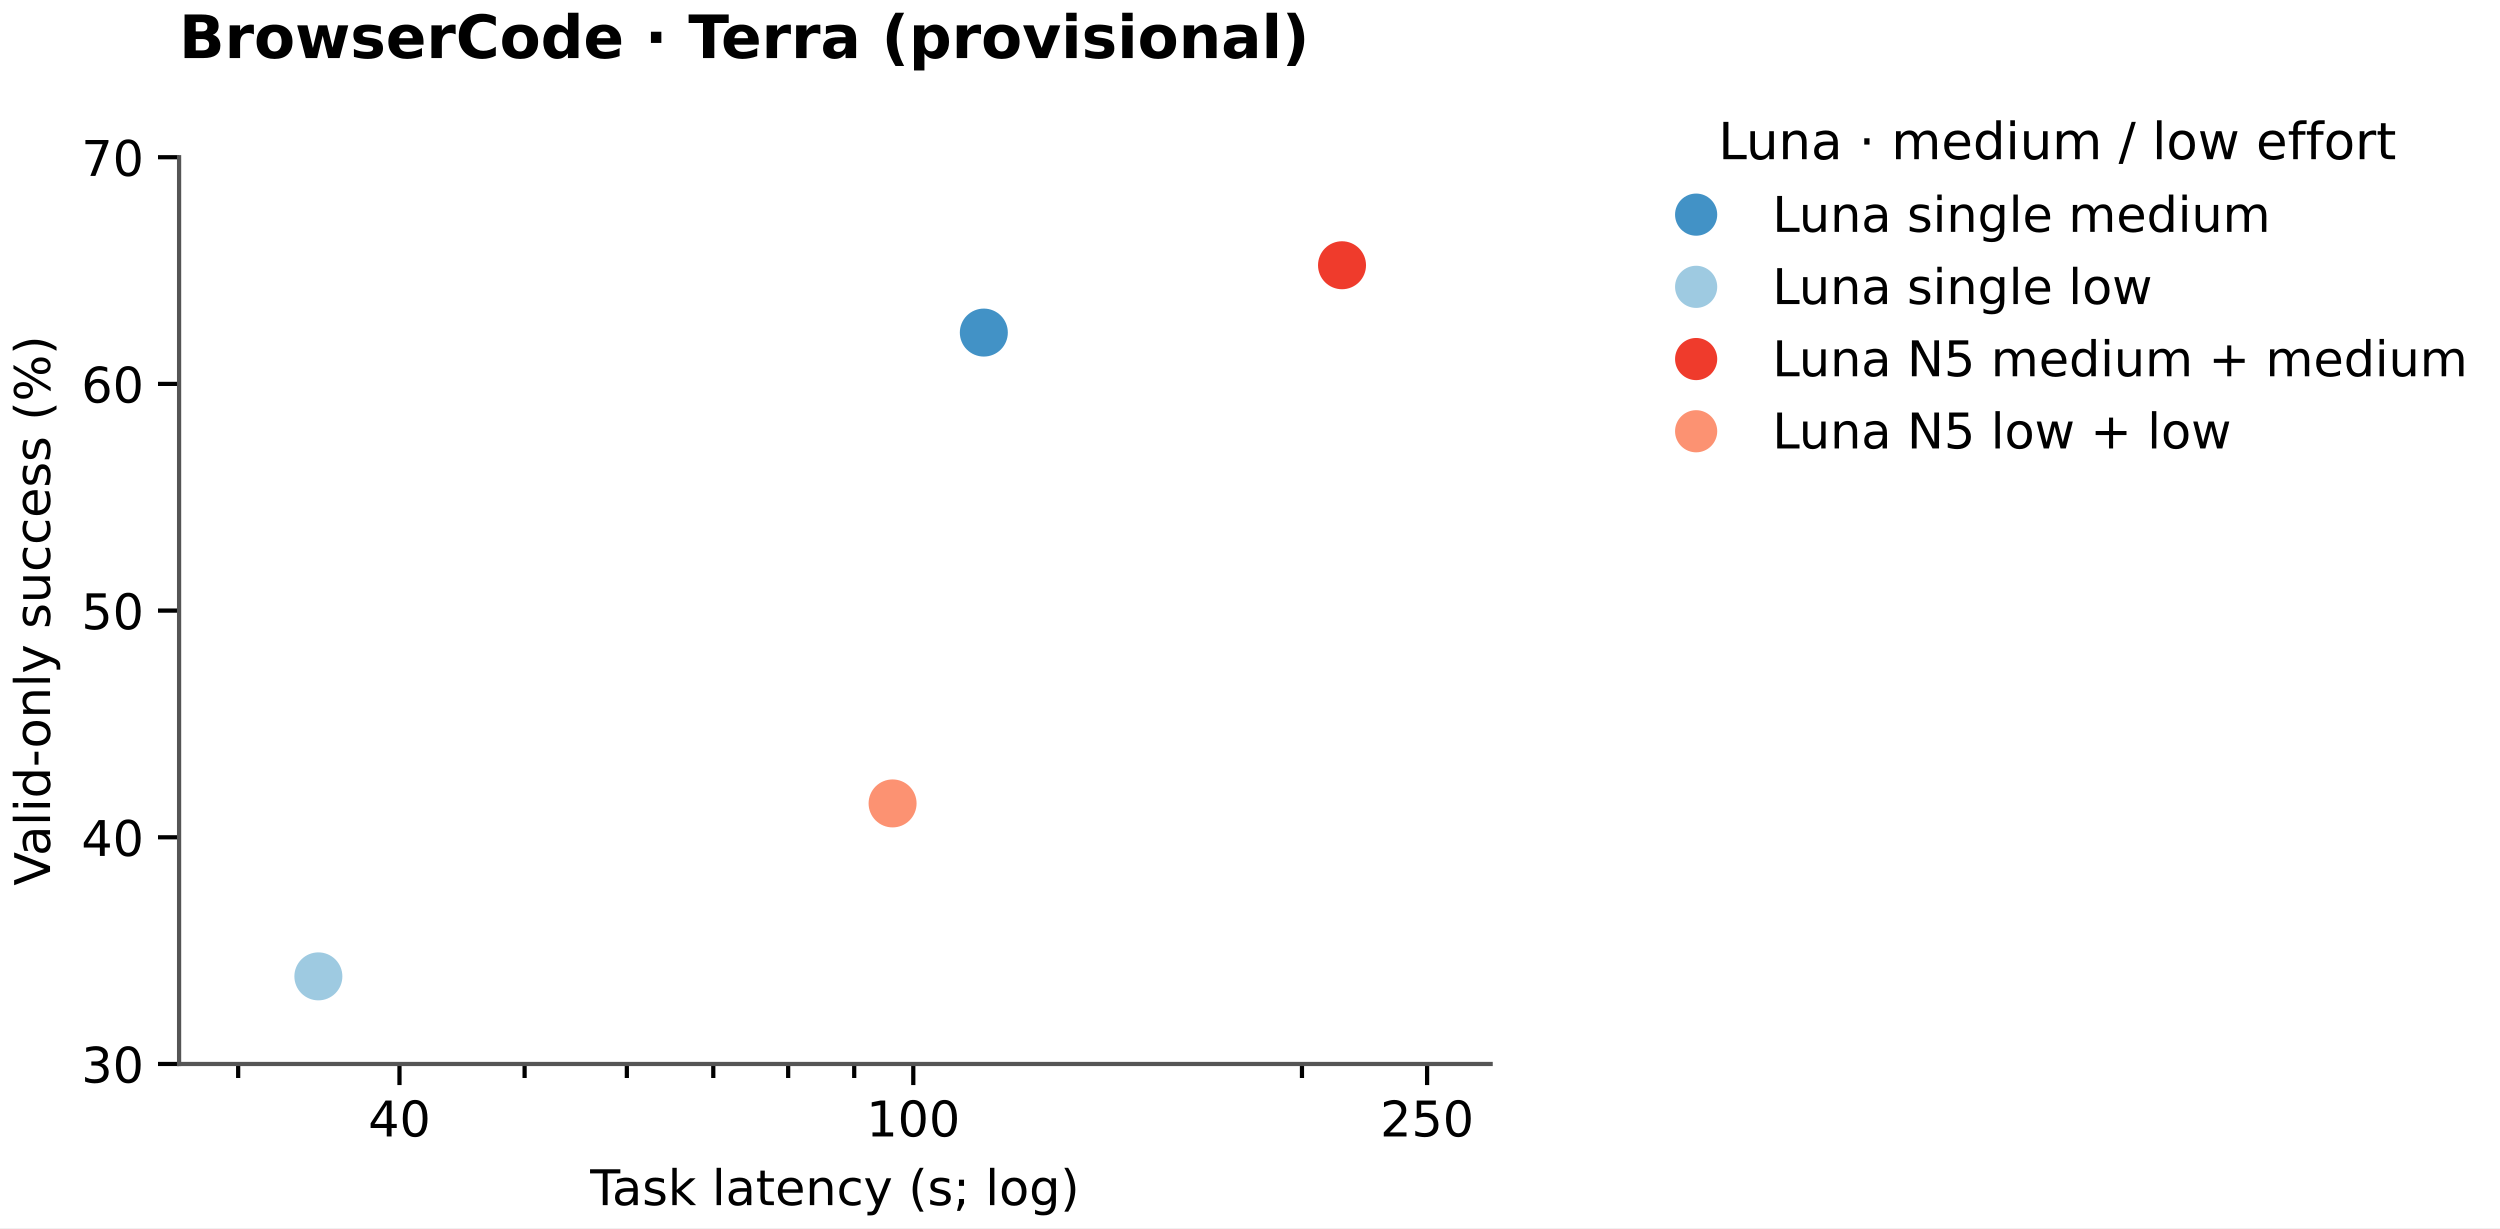
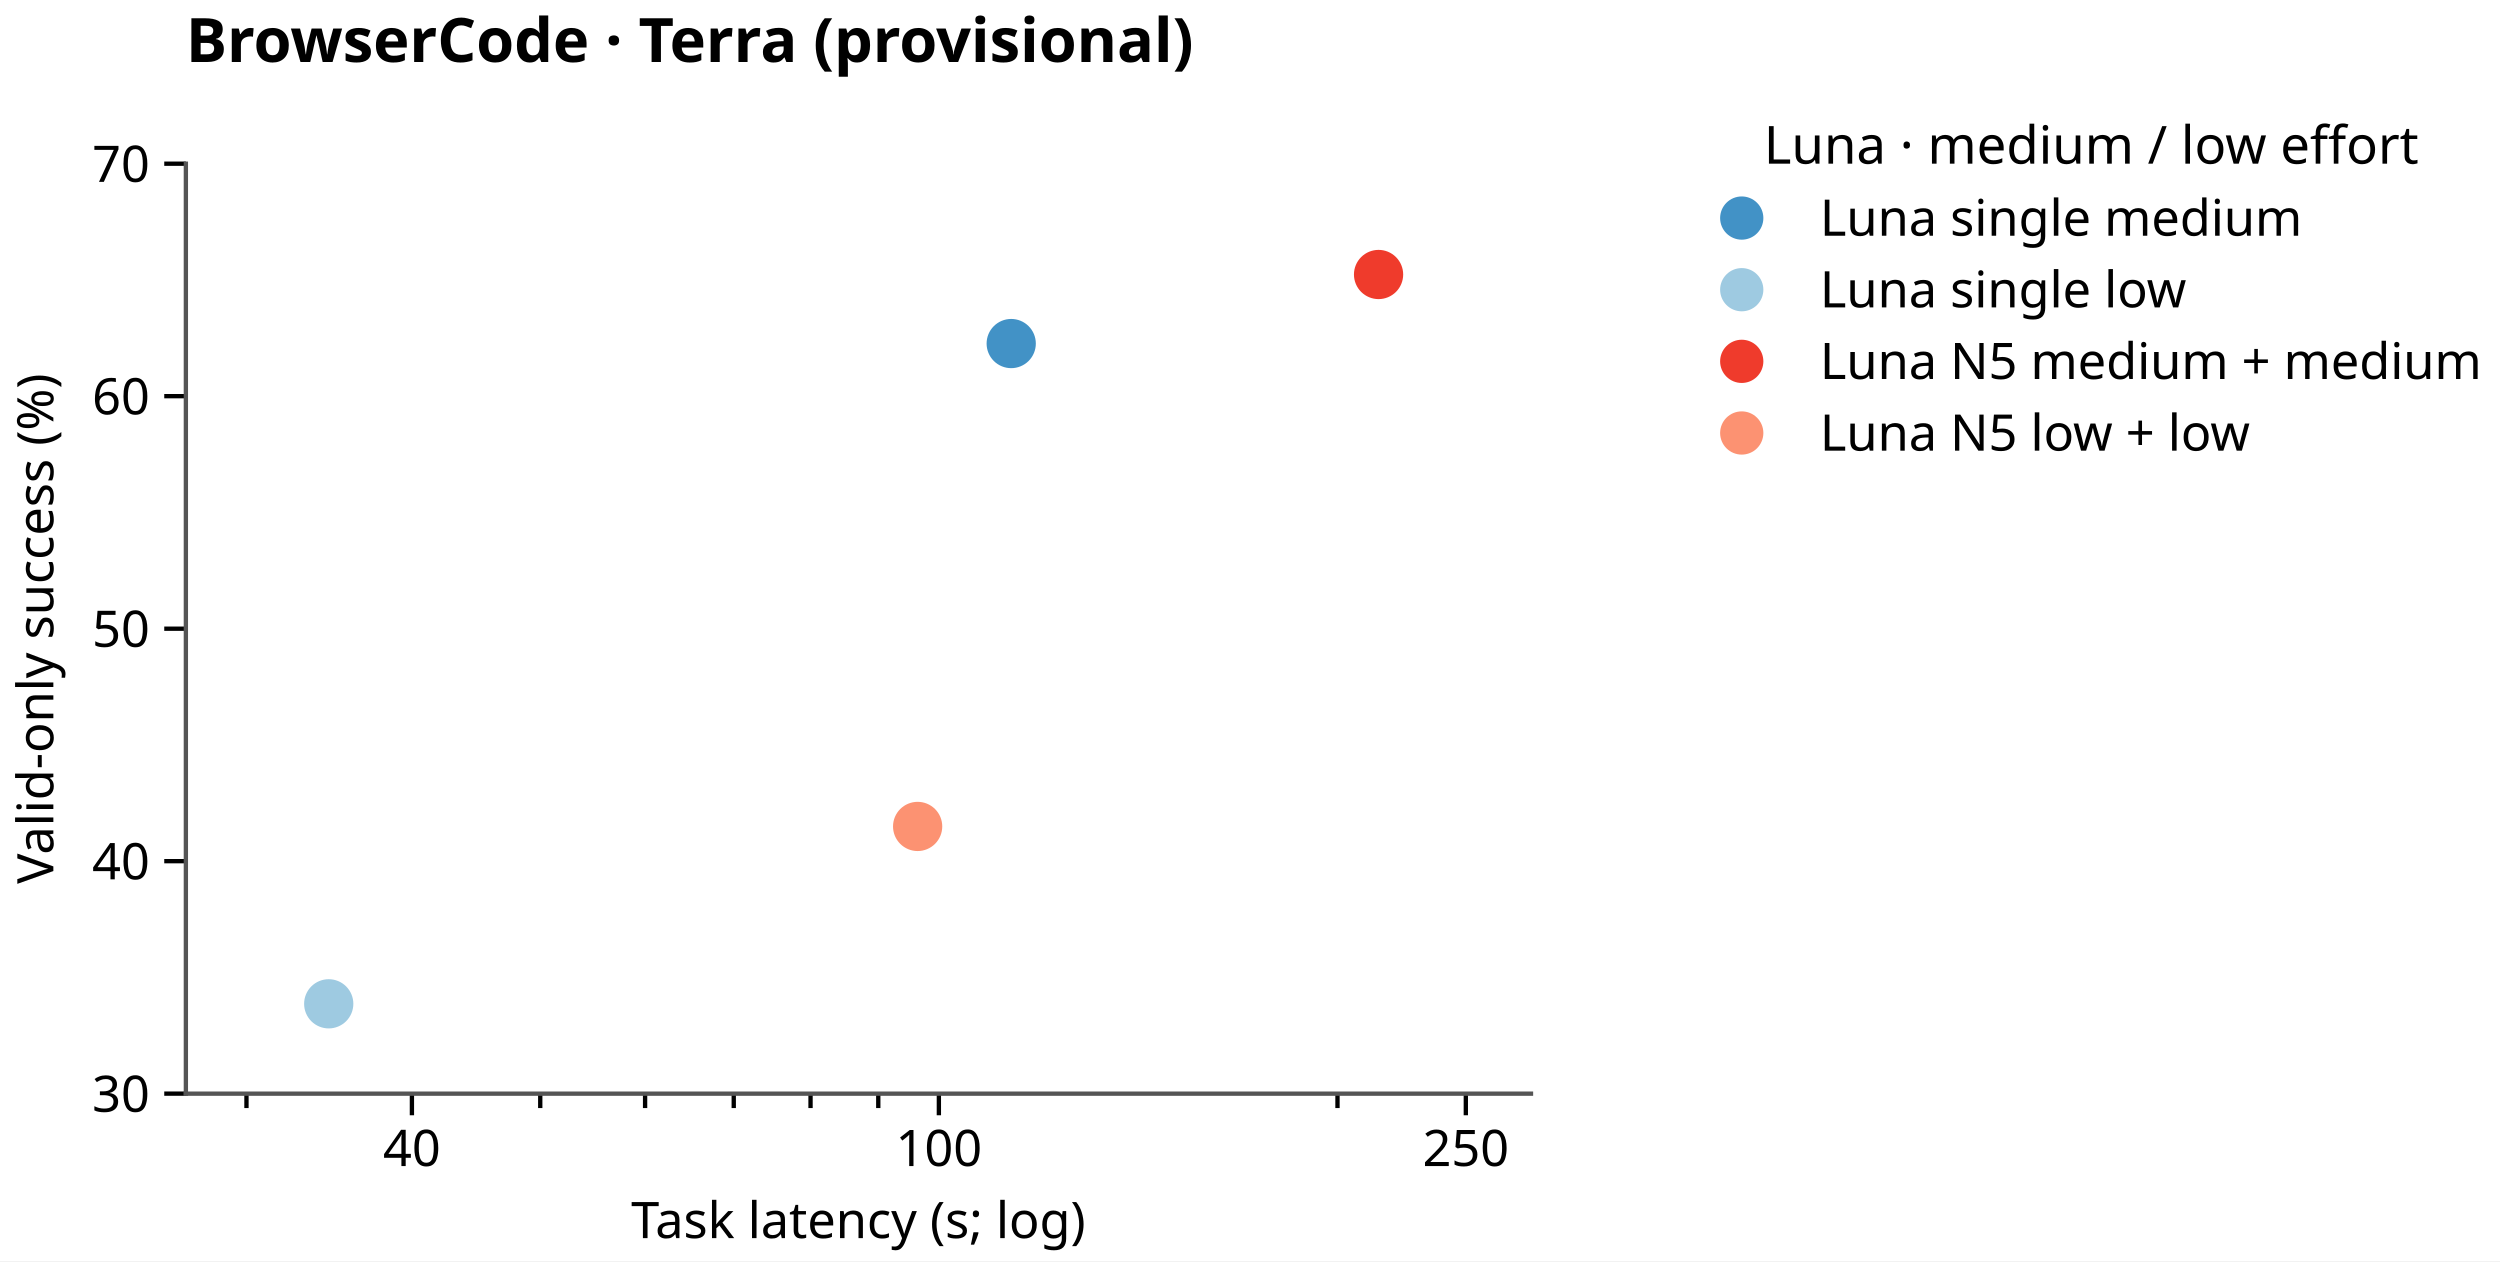
- <svg xmlns="http://www.w3.org/2000/svg" xmlns:xlink="http://www.w3.org/1999/xlink" width="355.729pt" height="174.744pt" viewBox="0 0 355.729 174.744" version="1.1">
+ <svg xmlns="http://www.w3.org/2000/svg" xmlns:xlink="http://www.w3.org/1999/xlink" width="346.854pt" height="174.976pt" viewBox="0 0 346.854 174.976" version="1.1">
  <defs>
    <style type="text/css">*{stroke-linejoin: round; stroke-linecap: butt}</style>
  </defs>
  <g id="figure_1">
    <g id="patch_1">
-       <path d="M 0 174.744 L 355.729 174.744 L 355.729 0 L 0 0 z " style="fill: #ffffff" />
+       <path d="M 0 174.976 L 346.854 174.976 L 346.854 0 L 0 0 z " style="fill: #ffffff" />
    </g>
    <g id="axes_1">
      <g id="patch_2">
-         <path d="M 25.482 151.395 L 212.106 151.395 L 212.106 22.371 L 25.482 22.371 z " style="fill: #ffffff" />
+         <path d="M 25.788 151.736 L 212.412 151.736 L 212.412 22.712 L 25.788 22.712 z " style="fill: #ffffff" />
      </g>
      <g id="matplotlib.axis_1">
        <g id="xtick_1">
          <g id="line2d_1">
            <defs>
-               <path id="m4e58d6a1d6" d="M 0 0 L 0 3 " style="stroke: #000000; stroke-width: 0.6" />
+               <path id="madedc3cd27" d="M 0 0 L 0 3 " style="stroke: #000000; stroke-width: 0.6" />
            </defs>
            <g>
-               <use xlink:href="#m4e58d6a1d6" x="56.843" y="151.395" style="stroke: #000000; stroke-width: 0.6" />
+               <use xlink:href="#madedc3cd27" x="57.149" y="151.736" style="stroke: #000000; stroke-width: 0.6" />
            </g>
          </g>
          <g id="text_1">
-             <text style="font: 7px 'DejaVu Sans'; text-anchor: middle" x="56.843" y="161.714" transform="rotate(-0 56.84288 161.7136)">40</text>
+             <text style="font: 7px 'Albert Sans'; text-anchor: middle" x="57.149" y="161.776" transform="rotate(-0 57.14913 161.776)">40</text>
          </g>
        </g>
        <g id="xtick_2">
          <g id="line2d_2">
            <g>
-               <use xlink:href="#m4e58d6a1d6" x="129.953" y="151.395" style="stroke: #000000; stroke-width: 0.6" />
+               <use xlink:href="#madedc3cd27" x="130.26" y="151.736" style="stroke: #000000; stroke-width: 0.6" />
            </g>
          </g>
          <g id="text_2">
-             <text style="font: 7px 'DejaVu Sans'; text-anchor: middle" x="129.953" y="161.714" transform="rotate(-0 129.9533 161.7136)">100</text>
+             <text style="font: 7px 'Albert Sans'; text-anchor: middle" x="130.26" y="161.776" transform="rotate(-0 130.2596 161.776)">100</text>
          </g>
        </g>
        <g id="xtick_3">
          <g id="line2d_3">
            <g>
-               <use xlink:href="#m4e58d6a1d6" x="203.064" y="151.395" style="stroke: #000000; stroke-width: 0.6" />
+               <use xlink:href="#madedc3cd27" x="203.37" y="151.736" style="stroke: #000000; stroke-width: 0.6" />
            </g>
          </g>
          <g id="text_3">
-             <text style="font: 7px 'DejaVu Sans'; text-anchor: middle" x="203.064" y="161.714" transform="rotate(-0 203.0637 161.7136)">250</text>
+             <text style="font: 7px 'Albert Sans'; text-anchor: middle" x="203.37" y="161.776" transform="rotate(-0 203.37 161.776)">250</text>
          </g>
        </g>
        <g id="xtick_4">
          <g id="line2d_4">
            <defs>
-               <path id="m87c71350a0" d="M 0 0 L 0 2 " style="stroke: #000000; stroke-width: 0.6" />
+               <path id="m5262c4406b" d="M 0 0 L 0 2 " style="stroke: #000000; stroke-width: 0.6" />
            </defs>
            <g>
-               <use xlink:href="#m87c71350a0" x="33.889" y="151.395" style="stroke: #000000; stroke-width: 0.6" />
+               <use xlink:href="#m5262c4406b" x="34.195" y="151.736" style="stroke: #000000; stroke-width: 0.6" />
            </g>
          </g>
        </g>
        <g id="xtick_5">
          <g id="line2d_5">
            <g>
-               <use xlink:href="#m87c71350a0" x="74.647" y="151.395" style="stroke: #000000; stroke-width: 0.6" />
+               <use xlink:href="#m5262c4406b" x="74.954" y="151.736" style="stroke: #000000; stroke-width: 0.6" />
            </g>
          </g>
        </g>
        <g id="xtick_6">
          <g id="line2d_6">
            <g>
-               <use xlink:href="#m87c71350a0" x="89.195" y="151.395" style="stroke: #000000; stroke-width: 0.6" />
+               <use xlink:href="#m5262c4406b" x="89.501" y="151.736" style="stroke: #000000; stroke-width: 0.6" />
            </g>
          </g>
        </g>
        <g id="xtick_7">
          <g id="line2d_7">
            <g>
-               <use xlink:href="#m87c71350a0" x="101.494" y="151.395" style="stroke: #000000; stroke-width: 0.6" />
+               <use xlink:href="#m5262c4406b" x="101.801" y="151.736" style="stroke: #000000; stroke-width: 0.6" />
            </g>
          </g>
        </g>
        <g id="xtick_8">
          <g id="line2d_8">
            <g>
-               <use xlink:href="#m87c71350a0" x="112.149" y="151.395" style="stroke: #000000; stroke-width: 0.6" />
+               <use xlink:href="#m5262c4406b" x="112.455" y="151.736" style="stroke: #000000; stroke-width: 0.6" />
            </g>
          </g>
        </g>
        <g id="xtick_9">
          <g id="line2d_9">
            <g>
-               <use xlink:href="#m87c71350a0" x="121.547" y="151.395" style="stroke: #000000; stroke-width: 0.6" />
+               <use xlink:href="#m5262c4406b" x="121.853" y="151.736" style="stroke: #000000; stroke-width: 0.6" />
            </g>
          </g>
        </g>
        <g id="xtick_10">
          <g id="line2d_10">
            <g>
-               <use xlink:href="#m87c71350a0" x="185.259" y="151.395" style="stroke: #000000; stroke-width: 0.6" />
+               <use xlink:href="#m5262c4406b" x="185.565" y="151.736" style="stroke: #000000; stroke-width: 0.6" />
            </g>
          </g>
        </g>
        <g id="text_4">
-           <text style="font: 7px 'DejaVu Sans'; text-anchor: middle" x="118.794" y="171.488" transform="rotate(-0 118.7942 171.4883)">Task latency (s; log)</text>
+           <text style="font: 7px 'Albert Sans'; text-anchor: middle" x="119.1" y="171.776" transform="rotate(-0 119.1004 171.776)">Task latency (s; log)</text>
        </g>
      </g>
      <g id="matplotlib.axis_2">
        <g id="ytick_1">
          <g id="line2d_11">
            <defs>
-               <path id="m3124eae5c9" d="M 0 0 L -3 0 " style="stroke: #000000; stroke-width: 0.6" />
+               <path id="m03f706cc47" d="M 0 0 L -3 0 " style="stroke: #000000; stroke-width: 0.6" />
            </defs>
            <g>
-               <use xlink:href="#m3124eae5c9" x="25.482" y="151.395" style="stroke: #000000; stroke-width: 0.6" />
+               <use xlink:href="#m03f706cc47" x="25.788" y="151.736" style="stroke: #000000; stroke-width: 0.6" />
            </g>
          </g>
          <g id="text_5">
-             <text style="font: 7px 'DejaVu Sans'; text-anchor: end" x="20.482" y="154.054" transform="rotate(-0 20.48219 154.0541)">30</text>
+             <text style="font: 7px 'Albert Sans'; text-anchor: end" x="20.788" y="154.256" transform="rotate(-0 20.78844 154.256)">30</text>
          </g>
        </g>
        <g id="ytick_2">
          <g id="line2d_12">
            <g>
-               <use xlink:href="#m3124eae5c9" x="25.482" y="119.139" style="stroke: #000000; stroke-width: 0.6" />
+               <use xlink:href="#m03f706cc47" x="25.788" y="119.48" style="stroke: #000000; stroke-width: 0.6" />
            </g>
          </g>
          <g id="text_6">
-             <text style="font: 7px 'DejaVu Sans'; text-anchor: end" x="20.482" y="121.798" transform="rotate(-0 20.48219 121.7981)">40</text>
+             <text style="font: 7px 'Albert Sans'; text-anchor: end" x="20.788" y="122" transform="rotate(-0 20.78844 122)">40</text>
          </g>
        </g>
        <g id="ytick_3">
          <g id="line2d_13">
            <g>
-               <use xlink:href="#m3124eae5c9" x="25.482" y="86.883" style="stroke: #000000; stroke-width: 0.6" />
+               <use xlink:href="#m03f706cc47" x="25.788" y="87.224" style="stroke: #000000; stroke-width: 0.6" />
            </g>
          </g>
          <g id="text_7">
-             <text style="font: 7px 'DejaVu Sans'; text-anchor: end" x="20.482" y="89.542" transform="rotate(-0 20.48219 89.54212)">50</text>
+             <text style="font: 7px 'Albert Sans'; text-anchor: end" x="20.788" y="89.744" transform="rotate(-0 20.78844 89.744)">50</text>
          </g>
        </g>
        <g id="ytick_4">
          <g id="line2d_14">
            <g>
-               <use xlink:href="#m3124eae5c9" x="25.482" y="54.627" style="stroke: #000000; stroke-width: 0.6" />
+               <use xlink:href="#m03f706cc47" x="25.788" y="54.968" style="stroke: #000000; stroke-width: 0.6" />
            </g>
          </g>
          <g id="text_8">
-             <text style="font: 7px 'DejaVu Sans'; text-anchor: end" x="20.482" y="57.286" transform="rotate(-0 20.48219 57.28612)">60</text>
+             <text style="font: 7px 'Albert Sans'; text-anchor: end" x="20.788" y="57.488" transform="rotate(-0 20.78844 57.488)">60</text>
          </g>
        </g>
        <g id="ytick_5">
          <g id="line2d_15">
            <g>
-               <use xlink:href="#m3124eae5c9" x="25.482" y="22.371" style="stroke: #000000; stroke-width: 0.6" />
+               <use xlink:href="#m03f706cc47" x="25.788" y="22.712" style="stroke: #000000; stroke-width: 0.6" />
            </g>
          </g>
          <g id="text_9">
-             <text style="font: 7px 'DejaVu Sans'; text-anchor: end" x="20.482" y="25.03" transform="rotate(-0 20.48219 25.03013)">70</text>
+             <text style="font: 7px 'Albert Sans'; text-anchor: end" x="20.788" y="25.232" transform="rotate(-0 20.78844 25.232)">70</text>
          </g>
        </g>
        <g id="text_10">
-           <text style="font: 7px 'DejaVu Sans'; text-anchor: middle" x="7.119" y="86.883" transform="rotate(-90 7.118906 86.88267)">Valid-only success (%)</text>
+           <text style="font: 7px 'Albert Sans'; text-anchor: middle" x="7.4" y="87.224" transform="rotate(-90 7.4 87.224)">Valid-only success (%)</text>
        </g>
      </g>
      <g id="patch_3">
-         <path d="M 25.482 151.395 L 25.482 22.371 " style="fill: none; stroke: #555555; stroke-width: 0.6; stroke-linejoin: miter; stroke-linecap: square" />
+         <path d="M 25.788 151.736 L 25.788 22.712 " style="fill: none; stroke: #555555; stroke-width: 0.6; stroke-linejoin: miter; stroke-linecap: square" />
      </g>
      <g id="patch_4">
-         <path d="M 25.482 151.395 L 212.106 151.395 " style="fill: none; stroke: #555555; stroke-width: 0.6; stroke-linejoin: miter; stroke-linecap: square" />
+         <path d="M 25.788 151.736 L 212.412 151.736 " style="fill: none; stroke: #555555; stroke-width: 0.6; stroke-linejoin: miter; stroke-linecap: square" />
      </g>
      <g id="PathCollection_1">
        <defs>
-           <path id="m571c45870c" d="M 0 2.915 C 0.773 2.915 1.515 2.608 2.062 2.062 C 2.608 1.515 2.915 0.773 2.915 0 C 2.915 -0.773 2.608 -1.515 2.062 -2.062 C 1.515 -2.608 0.773 -2.915 0 -2.915 C -0.773 -2.915 -1.515 -2.608 -2.062 -2.062 C -2.608 -1.515 -2.915 -0.773 -2.915 0 C -2.915 0.773 -2.608 1.515 -2.062 2.062 C -1.515 2.608 -0.773 2.915 0 2.915 z " style="stroke: #4292c6" />
-         </defs>
-         <g clip-path="url(#p1a8a0cd113)">
-           <use xlink:href="#m571c45870c" x="139.991" y="47.323" style="fill: #4292c6; stroke: #4292c6" />
+           <path id="m187f4f005e" d="M 0 2.915 C 0.773 2.915 1.515 2.608 2.062 2.062 C 2.608 1.515 2.915 0.773 2.915 0 C 2.915 -0.773 2.608 -1.515 2.062 -2.062 C 1.515 -2.608 0.773 -2.915 0 -2.915 C -0.773 -2.915 -1.515 -2.608 -2.062 -2.062 C -2.608 -1.515 -2.915 -0.773 -2.915 0 C -2.915 0.773 -2.608 1.515 -2.062 2.062 C -1.515 2.608 -0.773 2.915 0 2.915 z " style="stroke: #4292c6" />
+         </defs>
+         <g clip-path="url(#p73fc6196ed)">
+           <use xlink:href="#m187f4f005e" x="140.297" y="47.665" style="fill: #4292c6; stroke: #4292c6" />
        </g>
      </g>
      <g id="PathCollection_2">
        <defs>
-           <path id="m12af3fe076" d="M 0 2.915 C 0.773 2.915 1.515 2.608 2.062 2.062 C 2.608 1.515 2.915 0.773 2.915 0 C 2.915 -0.773 2.608 -1.515 2.062 -2.062 C 1.515 -2.608 0.773 -2.915 0 -2.915 C -0.773 -2.915 -1.515 -2.608 -2.062 -2.062 C -2.608 -1.515 -2.915 -0.773 -2.915 0 C -2.915 0.773 -2.608 1.515 -2.062 2.062 C -1.515 2.608 -0.773 2.915 0 2.915 z " style="stroke: #9ecae1" />
-         </defs>
-         <g clip-path="url(#p1a8a0cd113)">
-           <use xlink:href="#m12af3fe076" x="45.302" y="138.929" style="fill: #9ecae1; stroke: #9ecae1" />
+           <path id="m3124b27837" d="M 0 2.915 C 0.773 2.915 1.515 2.608 2.062 2.062 C 2.608 1.515 2.915 0.773 2.915 0 C 2.915 -0.773 2.608 -1.515 2.062 -2.062 C 1.515 -2.608 0.773 -2.915 0 -2.915 C -0.773 -2.915 -1.515 -2.608 -2.062 -2.062 C -2.608 -1.515 -2.915 -0.773 -2.915 0 C -2.915 0.773 -2.608 1.515 -2.062 2.062 C -1.515 2.608 -0.773 2.915 0 2.915 z " style="stroke: #9ecae1" />
+         </defs>
+         <g clip-path="url(#p73fc6196ed)">
+           <use xlink:href="#m3124b27837" x="45.608" y="139.271" style="fill: #9ecae1; stroke: #9ecae1" />
        </g>
      </g>
      <g id="PathCollection_3">
        <defs>
-           <path id="m80e1a9b8c2" d="M 0 2.915 C 0.773 2.915 1.515 2.608 2.062 2.062 C 2.608 1.515 2.915 0.773 2.915 0 C 2.915 -0.773 2.608 -1.515 2.062 -2.062 C 1.515 -2.608 0.773 -2.915 0 -2.915 C -0.773 -2.915 -1.515 -2.608 -2.062 -2.062 C -2.608 -1.515 -2.915 -0.773 -2.915 0 C -2.915 0.773 -2.608 1.515 -2.062 2.062 C -1.515 2.608 -0.773 2.915 0 2.915 z " style="stroke: #ef3b2c" />
-         </defs>
-         <g clip-path="url(#p1a8a0cd113)">
-           <use xlink:href="#m80e1a9b8c2" x="190.958" y="37.743" style="fill: #ef3b2c; stroke: #ef3b2c" />
+           <path id="m860b60b8f5" d="M 0 2.915 C 0.773 2.915 1.515 2.608 2.062 2.062 C 2.608 1.515 2.915 0.773 2.915 0 C 2.915 -0.773 2.608 -1.515 2.062 -2.062 C 1.515 -2.608 0.773 -2.915 0 -2.915 C -0.773 -2.915 -1.515 -2.608 -2.062 -2.062 C -2.608 -1.515 -2.915 -0.773 -2.915 0 C -2.915 0.773 -2.608 1.515 -2.062 2.062 C -1.515 2.608 -0.773 2.915 0 2.915 z " style="stroke: #ef3b2c" />
+         </defs>
+         <g clip-path="url(#p73fc6196ed)">
+           <use xlink:href="#m860b60b8f5" x="191.264" y="38.084" style="fill: #ef3b2c; stroke: #ef3b2c" />
        </g>
      </g>
      <g id="PathCollection_4">
        <defs>
-           <path id="mcf27db726f" d="M 0 2.915 C 0.773 2.915 1.515 2.608 2.062 2.062 C 2.608 1.515 2.915 0.773 2.915 0 C 2.915 -0.773 2.608 -1.515 2.062 -2.062 C 1.515 -2.608 0.773 -2.915 0 -2.915 C -0.773 -2.915 -1.515 -2.608 -2.062 -2.062 C -2.608 -1.515 -2.915 -0.773 -2.915 0 C -2.915 0.773 -2.608 1.515 -2.062 2.062 C -1.515 2.608 -0.773 2.915 0 2.915 z " style="stroke: #fc9272" />
-         </defs>
-         <g clip-path="url(#p1a8a0cd113)">
-           <use xlink:href="#mcf27db726f" x="127.007" y="114.32" style="fill: #fc9272; stroke: #fc9272" />
+           <path id="m3eb0fc7d0c" d="M 0 2.915 C 0.773 2.915 1.515 2.608 2.062 2.062 C 2.608 1.515 2.915 0.773 2.915 0 C 2.915 -0.773 2.608 -1.515 2.062 -2.062 C 1.515 -2.608 0.773 -2.915 0 -2.915 C -0.773 -2.915 -1.515 -2.608 -2.062 -2.062 C -2.608 -1.515 -2.915 -0.773 -2.915 0 C -2.915 0.773 -2.608 1.515 -2.062 2.062 C -1.515 2.608 -0.773 2.915 0 2.915 z " style="stroke: #fc9272" />
+         </defs>
+         <g clip-path="url(#p73fc6196ed)">
+           <use xlink:href="#m3eb0fc7d0c" x="127.314" y="114.662" style="fill: #fc9272; stroke: #fc9272" />
        </g>
      </g>
    </g>
    <g id="text_11">
-       <text style="font: 700 8.5px 'DejaVu Sans'; text-anchor: start" x="25.482" y="8.259" transform="rotate(-0 25.48219 8.258672)">BrowserCode · Terra (provisional)</text>
+       <text style="font: 700 8.5px 'Albert Sans'; text-anchor: start" x="25.788" y="8.6" transform="rotate(-0 25.78844 8.6)">BrowserCode · Terra (provisional)</text>
    </g>
    <g id="legend_1">
      <g id="text_12">
-         <text style="font: 7.3px 'DejaVu Sans'; text-anchor: start" x="244.501" y="22.654" transform="rotate(-0 244.5012 22.65353)">Luna · medium / low effort</text>
+         <text style="font: 7.3px 'Albert Sans'; text-anchor: start" x="244.722" y="22.704" transform="rotate(-0 244.7225 22.704)">Luna · medium / low effort</text>
      </g>
      <g id="line2d_16">
        <defs>
-           <path id="m36f1744fd2" d="M 0 2.5 C 0.663 2.5 1.299 2.237 1.768 1.768 C 2.237 1.299 2.5 0.663 2.5 0 C 2.5 -0.663 2.237 -1.299 1.768 -1.768 C 1.299 -2.237 0.663 -2.5 0 -2.5 C -0.663 -2.5 -1.299 -2.237 -1.768 -1.768 C -2.237 -1.299 -2.5 -0.663 -2.5 0 C -2.5 0.663 -2.237 1.299 -1.768 1.768 C -1.299 2.237 -0.663 2.5 0 2.5 z " style="stroke: #4292c6" />
-         </defs>
-         <g>
-           <use xlink:href="#m36f1744fd2" x="241.346" y="30.541" style="fill: #4292c6; stroke: #4292c6" />
+           <path id="mef060fc7d7" d="M 0 2.5 C 0.663 2.5 1.299 2.237 1.768 1.768 C 2.237 1.299 2.5 0.663 2.5 0 C 2.5 -0.663 2.237 -1.299 1.768 -1.768 C 1.299 -2.237 0.663 -2.5 0 -2.5 C -0.663 -2.5 -1.299 -2.237 -1.768 -1.768 C -2.237 -1.299 -2.5 -0.663 -2.5 0 C -2.5 0.663 -2.237 1.299 -1.768 1.768 C -1.299 2.237 -0.663 2.5 0 2.5 z " style="stroke: #4292c6" />
+         </defs>
+         <g>
+           <use xlink:href="#mef060fc7d7" x="241.652" y="30.254" style="fill: #4292c6; stroke: #4292c6" />
        </g>
      </g>
      <g id="text_13">
-         <text style="font: 7px 'DejaVu Sans'; text-anchor: start" x="252.196" y="32.991" transform="rotate(-0 252.1962 32.99061)">Luna single medium</text>
+         <text style="font: 7px 'Albert Sans'; text-anchor: start" x="252.502" y="32.704" transform="rotate(-0 252.5024 32.704)">Luna single medium</text>
      </g>
      <g id="line2d_17">
        <defs>
-           <path id="m5db1337fe0" d="M 0 2.5 C 0.663 2.5 1.299 2.237 1.768 1.768 C 2.237 1.299 2.5 0.663 2.5 0 C 2.5 -0.663 2.237 -1.299 1.768 -1.768 C 1.299 -2.237 0.663 -2.5 0 -2.5 C -0.663 -2.5 -1.299 -2.237 -1.768 -1.768 C -2.237 -1.299 -2.5 -0.663 -2.5 0 C -2.5 0.663 -2.237 1.299 -1.768 1.768 C -1.299 2.237 -0.663 2.5 0 2.5 z " style="stroke: #9ecae1" />
-         </defs>
-         <g>
-           <use xlink:href="#m5db1337fe0" x="241.346" y="40.815" style="fill: #9ecae1; stroke: #9ecae1" />
+           <path id="m675b134b91" d="M 0 2.5 C 0.663 2.5 1.299 2.237 1.768 1.768 C 2.237 1.299 2.5 0.663 2.5 0 C 2.5 -0.663 2.237 -1.299 1.768 -1.768 C 1.299 -2.237 0.663 -2.5 0 -2.5 C -0.663 -2.5 -1.299 -2.237 -1.768 -1.768 C -2.237 -1.299 -2.5 -0.663 -2.5 0 C -2.5 0.663 -2.237 1.299 -1.768 1.768 C -1.299 2.237 -0.663 2.5 0 2.5 z " style="stroke: #9ecae1" />
+         </defs>
+         <g>
+           <use xlink:href="#m675b134b91" x="241.652" y="40.194" style="fill: #9ecae1; stroke: #9ecae1" />
        </g>
      </g>
      <g id="text_14">
-         <text style="font: 7px 'DejaVu Sans'; text-anchor: start" x="252.196" y="43.265" transform="rotate(-0 252.1962 43.2653)">Luna single low</text>
+         <text style="font: 7px 'Albert Sans'; text-anchor: start" x="252.502" y="42.644" transform="rotate(-0 252.5024 42.644)">Luna single low</text>
      </g>
      <g id="line2d_18">
        <defs>
-           <path id="m725b9f7d52" d="M 0 2.5 C 0.663 2.5 1.299 2.237 1.768 1.768 C 2.237 1.299 2.5 0.663 2.5 0 C 2.5 -0.663 2.237 -1.299 1.768 -1.768 C 1.299 -2.237 0.663 -2.5 0 -2.5 C -0.663 -2.5 -1.299 -2.237 -1.768 -1.768 C -2.237 -1.299 -2.5 -0.663 -2.5 0 C -2.5 0.663 -2.237 1.299 -1.768 1.768 C -1.299 2.237 -0.663 2.5 0 2.5 z " style="stroke: #ef3b2c" />
-         </defs>
-         <g>
-           <use xlink:href="#m725b9f7d52" x="241.346" y="51.09" style="fill: #ef3b2c; stroke: #ef3b2c" />
+           <path id="m833b099f8a" d="M 0 2.5 C 0.663 2.5 1.299 2.237 1.768 1.768 C 2.237 1.299 2.5 0.663 2.5 0 C 2.5 -0.663 2.237 -1.299 1.768 -1.768 C 1.299 -2.237 0.663 -2.5 0 -2.5 C -0.663 -2.5 -1.299 -2.237 -1.768 -1.768 C -2.237 -1.299 -2.5 -0.663 -2.5 0 C -2.5 0.663 -2.237 1.299 -1.768 1.768 C -1.299 2.237 -0.663 2.5 0 2.5 z " style="stroke: #ef3b2c" />
+         </defs>
+         <g>
+           <use xlink:href="#m833b099f8a" x="241.652" y="50.134" style="fill: #ef3b2c; stroke: #ef3b2c" />
        </g>
      </g>
      <g id="text_15">
-         <text style="font: 7px 'DejaVu Sans'; text-anchor: start" x="252.196" y="53.54" transform="rotate(-0 252.1962 53.53998)">Luna N5 medium + medium</text>
+         <text style="font: 7px 'Albert Sans'; text-anchor: start" x="252.502" y="52.584" transform="rotate(-0 252.5024 52.584)">Luna N5 medium + medium</text>
      </g>
      <g id="line2d_19">
        <defs>
-           <path id="mb4749c7e0a" d="M 0 2.5 C 0.663 2.5 1.299 2.237 1.768 1.768 C 2.237 1.299 2.5 0.663 2.5 0 C 2.5 -0.663 2.237 -1.299 1.768 -1.768 C 1.299 -2.237 0.663 -2.5 0 -2.5 C -0.663 -2.5 -1.299 -2.237 -1.768 -1.768 C -2.237 -1.299 -2.5 -0.663 -2.5 0 C -2.5 0.663 -2.237 1.299 -1.768 1.768 C -1.299 2.237 -0.663 2.5 0 2.5 z " style="stroke: #fc9272" />
-         </defs>
-         <g>
-           <use xlink:href="#mb4749c7e0a" x="241.346" y="61.365" style="fill: #fc9272; stroke: #fc9272" />
+           <path id="m4deca43cbf" d="M 0 2.5 C 0.663 2.5 1.299 2.237 1.768 1.768 C 2.237 1.299 2.5 0.663 2.5 0 C 2.5 -0.663 2.237 -1.299 1.768 -1.768 C 1.299 -2.237 0.663 -2.5 0 -2.5 C -0.663 -2.5 -1.299 -2.237 -1.768 -1.768 C -2.237 -1.299 -2.5 -0.663 -2.5 0 C -2.5 0.663 -2.237 1.299 -1.768 1.768 C -1.299 2.237 -0.663 2.5 0 2.5 z " style="stroke: #fc9272" />
+         </defs>
+         <g>
+           <use xlink:href="#m4deca43cbf" x="241.652" y="60.074" style="fill: #fc9272; stroke: #fc9272" />
        </g>
      </g>
      <g id="text_16">
-         <text style="font: 7px 'DejaVu Sans'; text-anchor: start" x="252.196" y="63.815" transform="rotate(-0 252.1962 63.81467)">Luna N5 low + low</text>
+         <text style="font: 7px 'Albert Sans'; text-anchor: start" x="252.502" y="62.524" transform="rotate(-0 252.5024 62.524)">Luna N5 low + low</text>
      </g>
    </g>
  </g>
  <defs>
-     <clipPath id="p1a8a0cd113">
-       <rect x="25.482" y="22.371" width="186.624" height="129.024" />
+     <clipPath id="p73fc6196ed">
+       <rect x="25.788" y="22.712" width="186.624" height="129.024" />
    </clipPath>
  </defs>
</svg>
